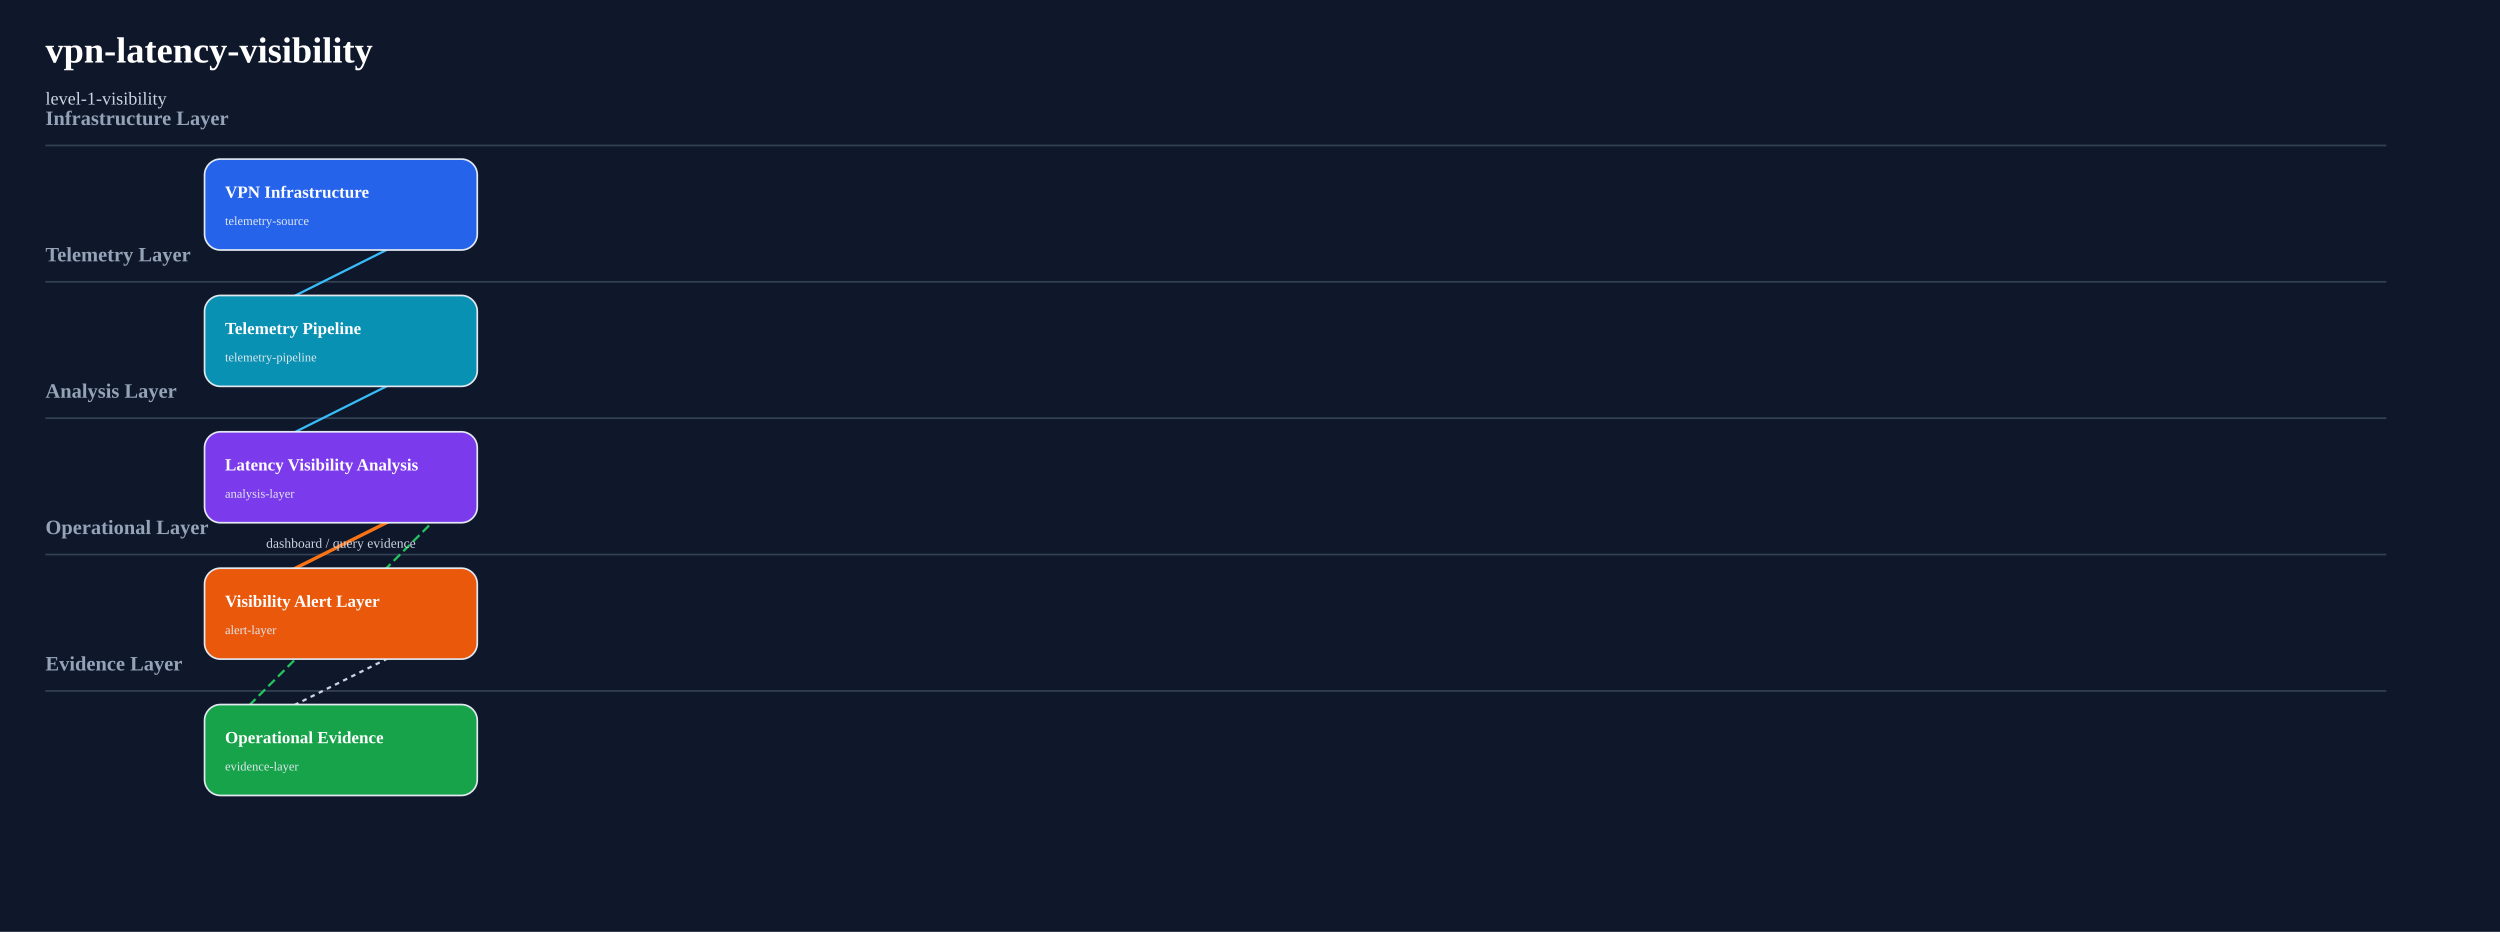
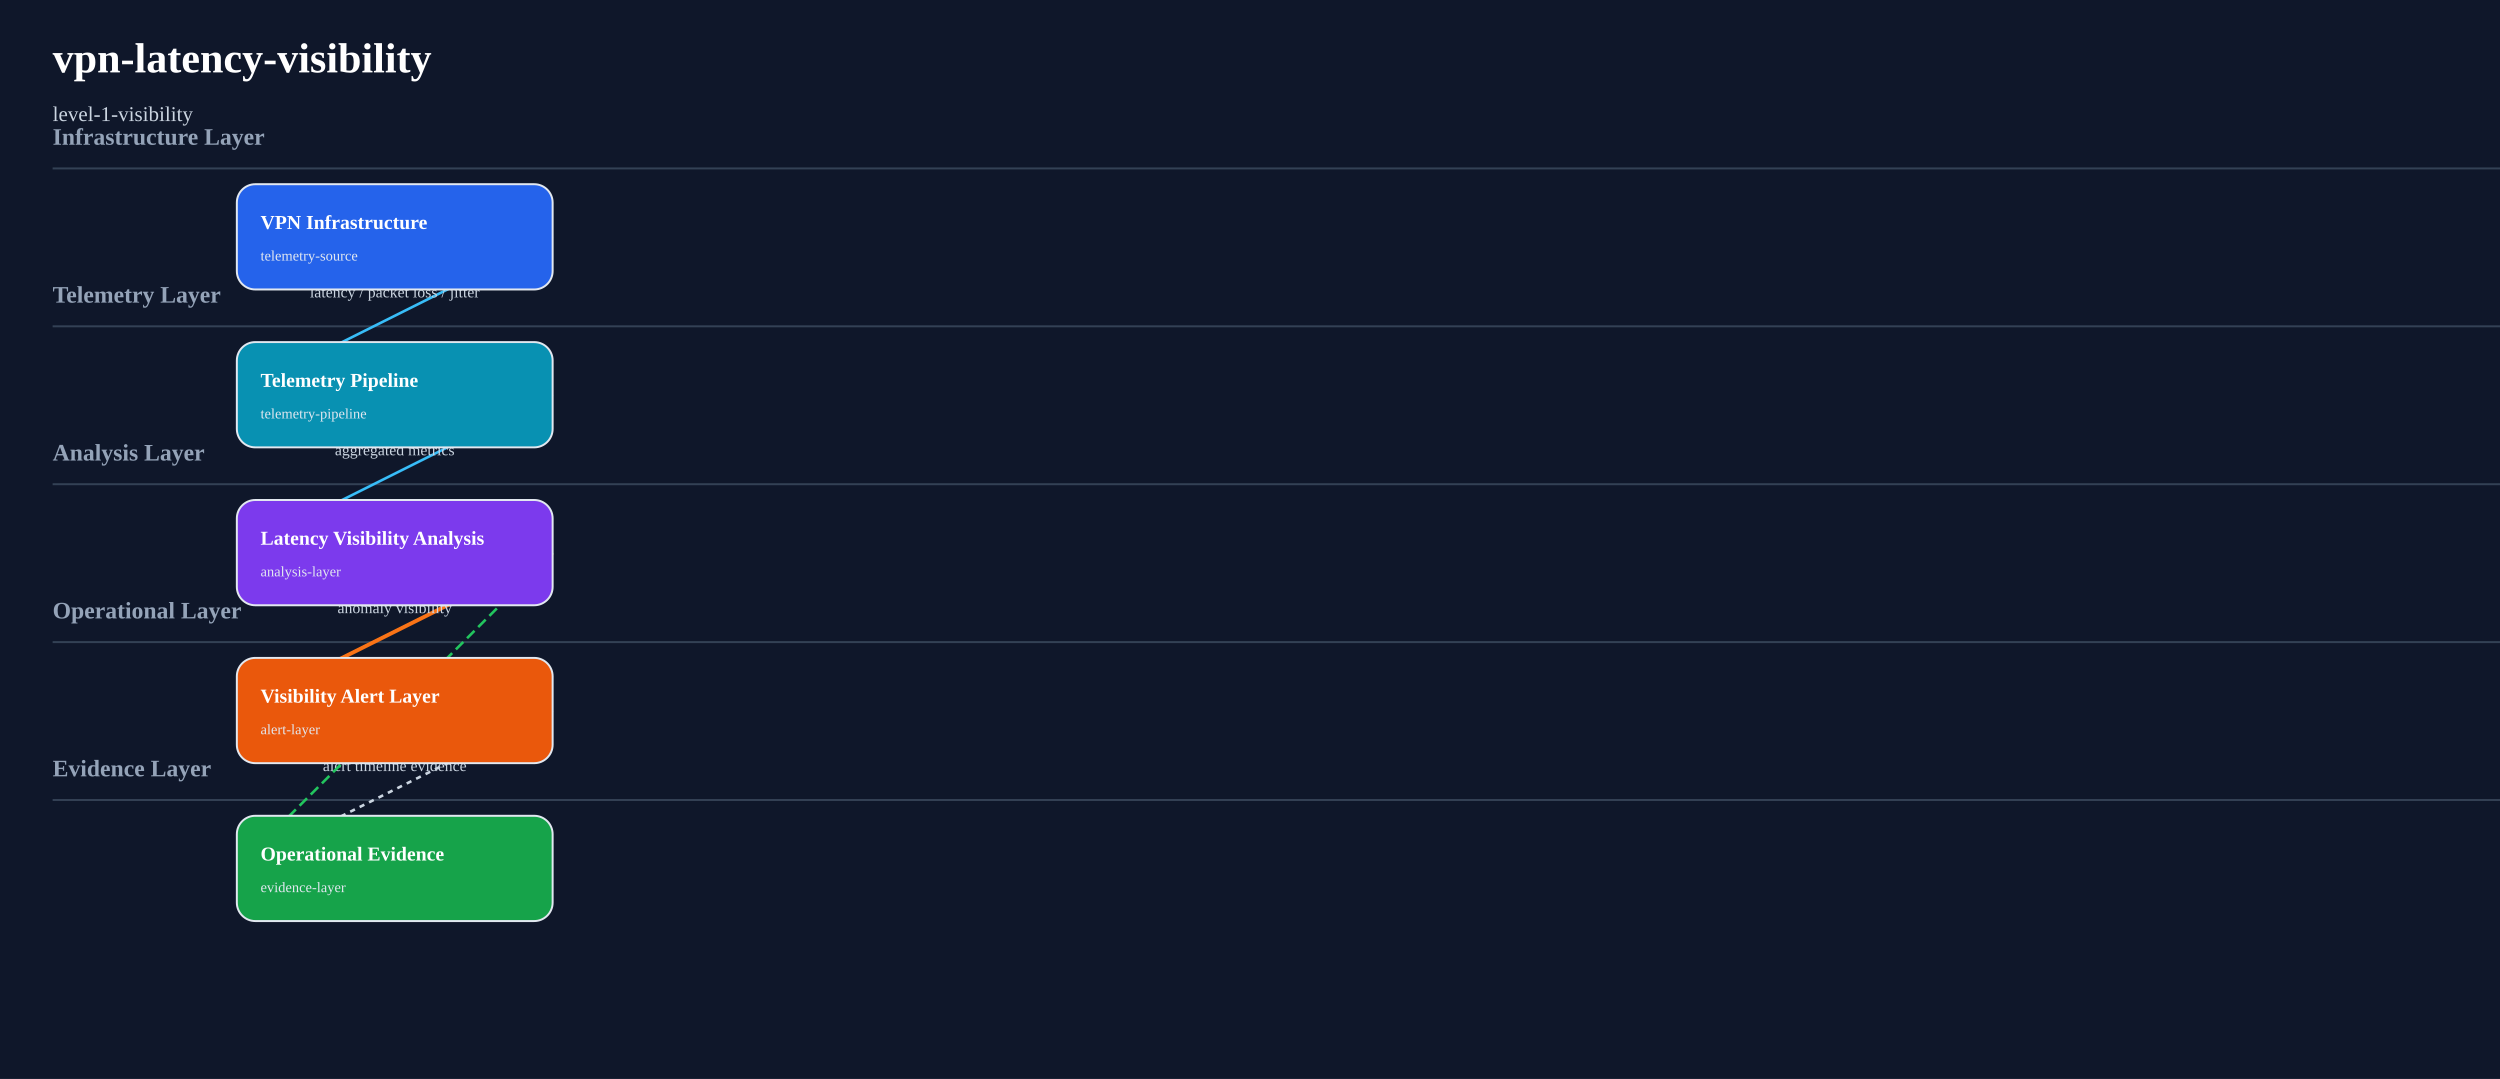
- <svg xmlns="http://www.w3.org/2000/svg" width="2200" height="820">
+ <svg xmlns="http://www.w3.org/2000/svg" width="1900" height="820">
  <rect width="100%" height="100%" fill="#0f172a" />
  <defs>
    <marker id="arrow" markerWidth="10" markerHeight="10" refX="9" refY="3" orient="auto" markerUnits="strokeWidth">
      <path d="M0,0 L0,6 L9,3 z" fill="#94a3b8" />
    </marker>
  </defs>
  <text x="40" y="55" fill="#ffffff" font-size="32" font-weight="bold">vpn-latency-visibility</text>
  <text x="40" y="92" fill="#cbd5e1" font-size="16">level-1-visibility</text>
  <text x="40" y="110" fill="#94a3b8" font-size="18" font-weight="bold">Infrastructure Layer</text>
  <line x1="40" y1="128" x2="2100" y2="128" stroke="#334155" stroke-width="1.5" />
  <text x="40" y="230" fill="#94a3b8" font-size="18" font-weight="bold">Telemetry Layer</text>
  <line x1="40" y1="248" x2="2100" y2="248" stroke="#334155" stroke-width="1.5" />
  <text x="40" y="350" fill="#94a3b8" font-size="18" font-weight="bold">Analysis Layer</text>
  <line x1="40" y1="368" x2="2100" y2="368" stroke="#334155" stroke-width="1.5" />
  <text x="40" y="470" fill="#94a3b8" font-size="18" font-weight="bold">Operational Layer</text>
  <line x1="40" y1="488" x2="2100" y2="488" stroke="#334155" stroke-width="1.5" />
  <text x="40" y="590" fill="#94a3b8" font-size="18" font-weight="bold">Evidence Layer</text>
  <line x1="40" y1="608" x2="2100" y2="608" stroke="#334155" stroke-width="1.5" />
  <line x1="420" y1="180" x2="180" y2="300" stroke="#38bdf8" stroke-width="2" stroke-dasharray="" marker-end="url(#arrow)" />
-   <text x="300.0" y="182.0" fill="#cbd5e1" font-size="12" text-anchor="middle">latency / packet loss / jitter</text>
+   <text x="300.0" y="226.0" fill="#cbd5e1" font-size="12" text-anchor="middle">latency / packet loss / jitter</text>
  <line x1="420" y1="300" x2="180" y2="420" stroke="#38bdf8" stroke-width="2" stroke-dasharray="" marker-end="url(#arrow)" />
-   <text x="300.0" y="302.0" fill="#cbd5e1" font-size="12" text-anchor="middle">aggregated metrics</text>
+   <text x="300.0" y="346.0" fill="#cbd5e1" font-size="12" text-anchor="middle">aggregated metrics</text>
  <line x1="420" y1="420" x2="180" y2="540" stroke="#f97316" stroke-width="3" stroke-dasharray="" marker-end="url(#arrow)" />
-   <text x="300.0" y="422.0" fill="#cbd5e1" font-size="12" text-anchor="middle">anomaly visibility</text>
+   <text x="300.0" y="466.0" fill="#cbd5e1" font-size="12" text-anchor="middle">anomaly visibility</text>
  <line x1="420" y1="540" x2="180" y2="660" stroke="#cbd5e1" stroke-width="2" stroke-dasharray="4,4" marker-end="url(#arrow)" />
-   <text x="300.0" y="542.0" fill="#cbd5e1" font-size="12" text-anchor="middle">alert timeline evidence</text>
+   <text x="300.0" y="586.0" fill="#cbd5e1" font-size="12" text-anchor="middle">alert timeline evidence</text>
  <line x1="420" y1="420" x2="180" y2="660" stroke="#22c55e" stroke-width="2" stroke-dasharray="8,4" marker-end="url(#arrow)" />
-   <text x="300.0" y="482.0" fill="#cbd5e1" font-size="12" text-anchor="middle">dashboard / query evidence</text>
+   <text x="300.0" y="526.0" fill="#cbd5e1" font-size="12" text-anchor="middle">dashboard / query evidence</text>
  <rect x="180" y="140" width="240" height="80" rx="14" fill="#2563eb" stroke="#e2e8f0" stroke-width="1.5" />
  <text x="198" y="174" fill="#ffffff" font-size="15" font-weight="bold">VPN Infrastructure</text>
  <text x="198" y="198" fill="#e2e8f0" font-size="11">telemetry-source</text>
  <rect x="180" y="260" width="240" height="80" rx="14" fill="#0891b2" stroke="#e2e8f0" stroke-width="1.5" />
  <text x="198" y="294" fill="#ffffff" font-size="15" font-weight="bold">Telemetry Pipeline</text>
  <text x="198" y="318" fill="#e2e8f0" font-size="11">telemetry-pipeline</text>
  <rect x="180" y="380" width="240" height="80" rx="14" fill="#7c3aed" stroke="#e2e8f0" stroke-width="1.5" />
  <text x="198" y="414" fill="#ffffff" font-size="15" font-weight="bold">Latency Visibility Analysis</text>
  <text x="198" y="438" fill="#e2e8f0" font-size="11">analysis-layer</text>
  <rect x="180" y="500" width="240" height="80" rx="14" fill="#ea580c" stroke="#e2e8f0" stroke-width="1.5" />
  <text x="198" y="534" fill="#ffffff" font-size="15" font-weight="bold">Visibility Alert Layer</text>
  <text x="198" y="558" fill="#e2e8f0" font-size="11">alert-layer</text>
  <rect x="180" y="620" width="240" height="80" rx="14" fill="#16a34a" stroke="#e2e8f0" stroke-width="1.5" />
  <text x="198" y="654" fill="#ffffff" font-size="15" font-weight="bold">Operational Evidence</text>
  <text x="198" y="678" fill="#e2e8f0" font-size="11">evidence-layer</text>
</svg>
